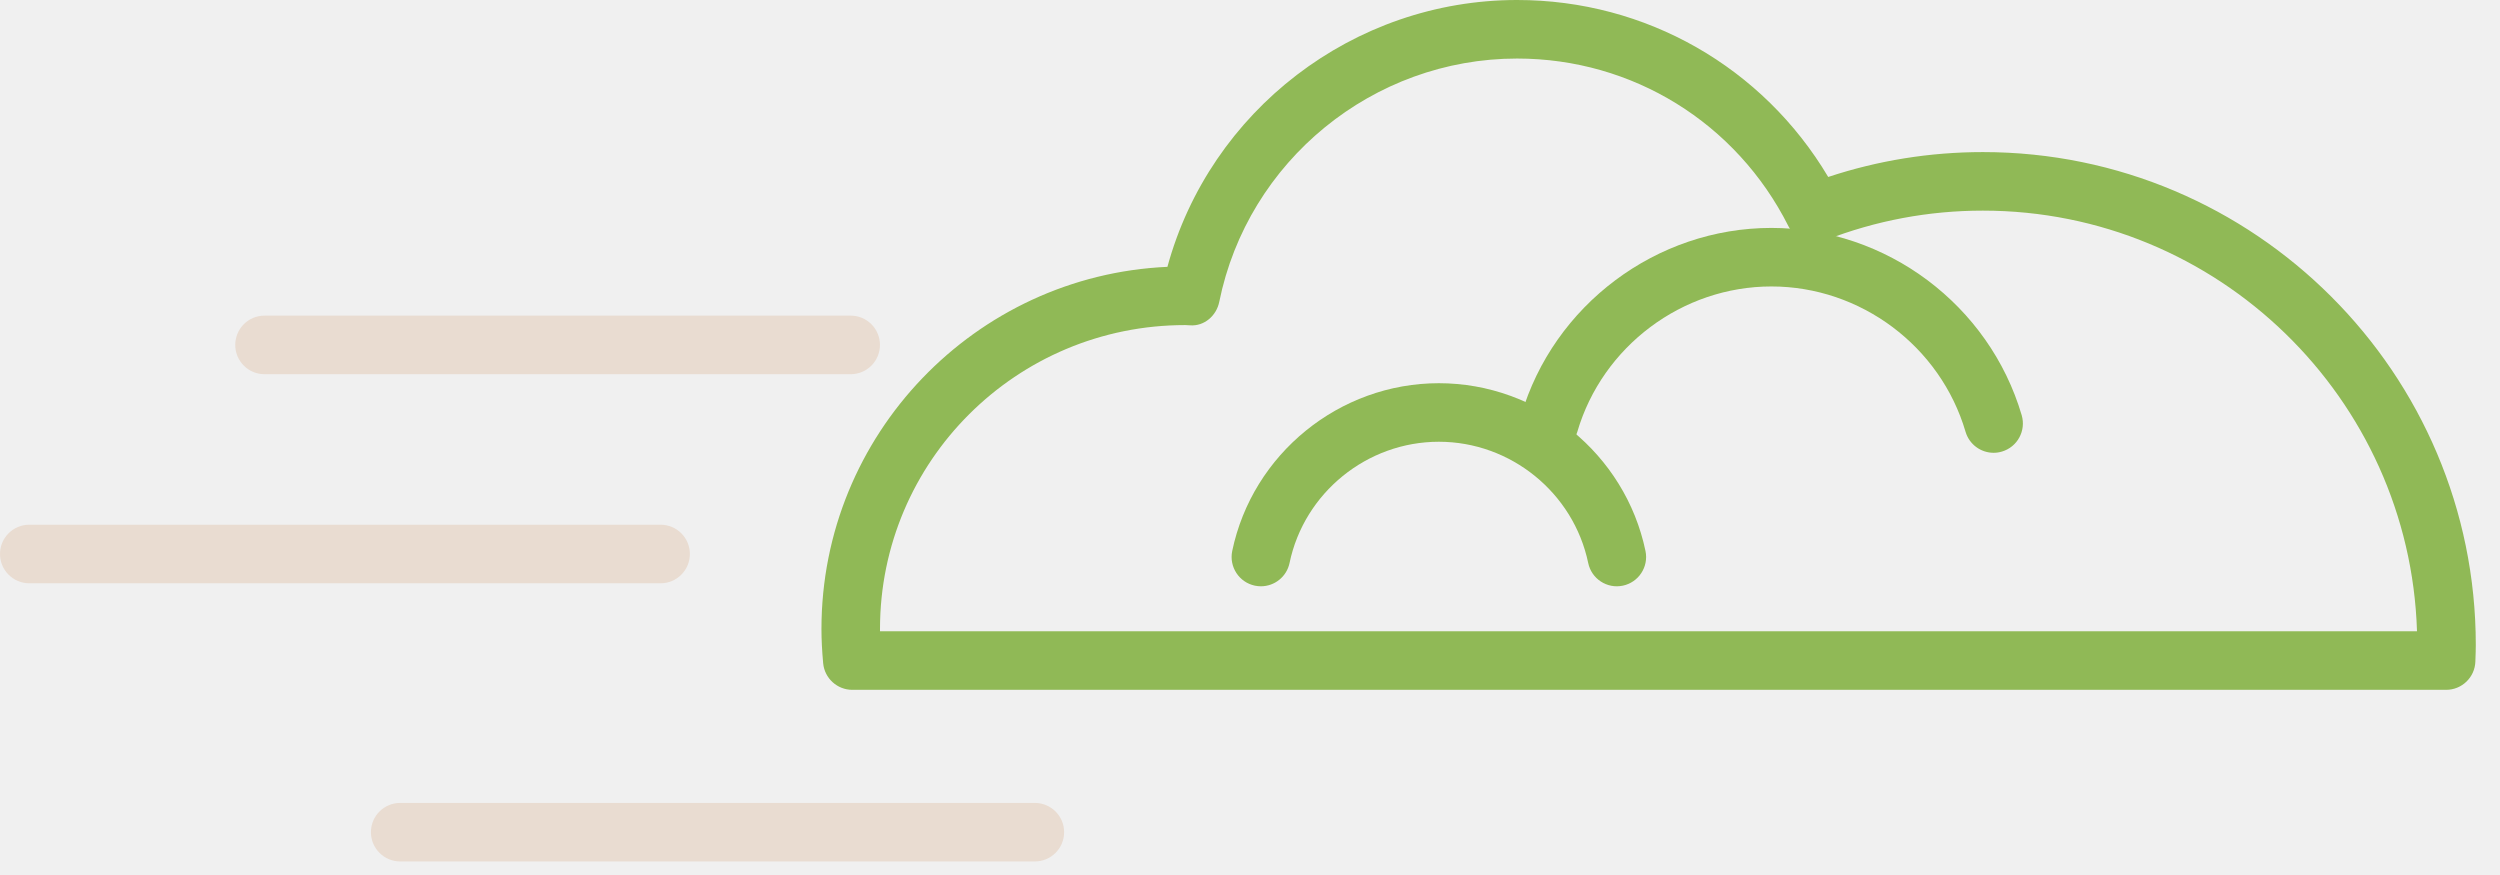
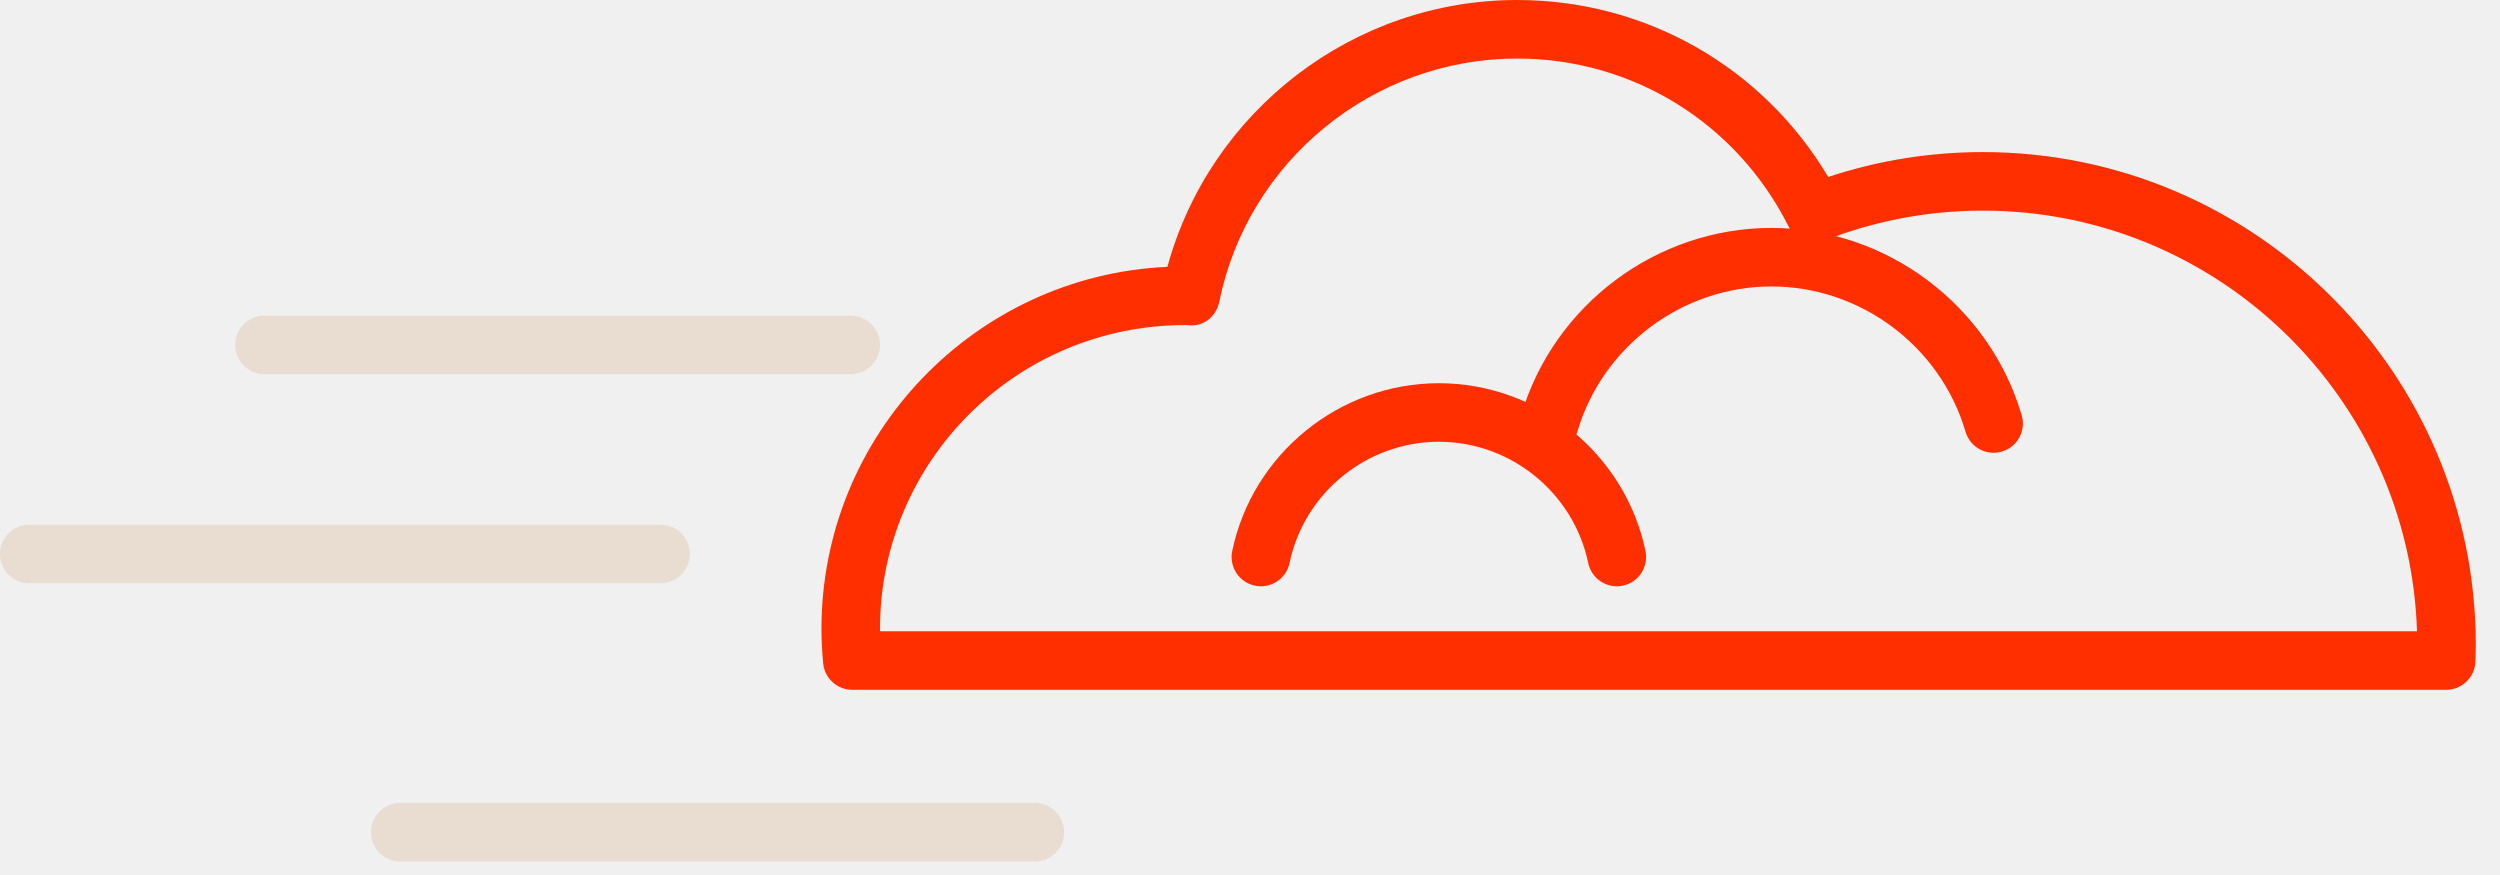
<svg xmlns="http://www.w3.org/2000/svg" width="60" height="21" viewBox="0 0 60 21" fill="none">
-   <path d="M15.854 13.999H0.703C0.315 13.999 0 13.684 0 13.296C0 12.908 0.315 12.593 0.703 12.593H15.854C16.242 12.593 16.557 12.908 16.557 13.296C16.557 13.684 16.242 13.999 15.854 13.999Z" fill="#E9DCD1" />
-   <path d="M20.417 8.981H6.348C5.96 8.981 5.646 8.666 5.646 8.278C5.646 7.89 5.96 7.575 6.348 7.575H20.417C20.805 7.575 21.119 7.89 21.119 8.278C21.119 8.666 20.805 8.981 20.417 8.981Z" fill="#E9DCD1" />
-   <path d="M24.836 20.675H9.605C9.217 20.675 8.902 20.36 8.902 19.972C8.902 19.584 9.217 19.27 9.605 19.27H24.836C25.224 19.27 25.539 19.584 25.539 19.972C25.539 20.36 25.224 20.675 24.836 20.675Z" fill="#E9DCD1" />
-   <path d="M58.707 16.556H20.456C20.094 16.556 19.79 16.28 19.756 15.919C19.729 15.622 19.715 15.352 19.715 15.094C19.715 10.43 23.404 6.611 28.018 6.404C29.04 2.66 32.481 0 36.41 0C39.502 0 42.309 1.612 43.877 4.247C45.074 3.851 46.32 3.65 47.589 3.65C54.112 3.65 59.419 8.957 59.419 15.48C59.419 15.591 59.415 15.701 59.411 15.811L59.409 15.877C59.396 16.256 59.086 16.556 58.707 16.556ZM21.12 15.151H58.008C57.834 9.554 53.227 5.055 47.589 5.055C46.289 5.055 45.016 5.294 43.805 5.766C43.468 5.898 43.085 5.751 42.922 5.428C41.673 2.946 39.178 1.405 36.41 1.405C32.953 1.405 29.946 3.861 29.262 7.245C29.195 7.577 28.904 7.833 28.561 7.808C28.523 7.807 28.486 7.805 28.449 7.802C28.448 7.802 28.446 7.802 28.445 7.802C24.389 7.802 21.12 11.073 21.12 15.094C21.12 15.113 21.12 15.132 21.12 15.151Z" fill="#90B956" />
-   <path d="M30.262 14.071C30.215 14.071 30.166 14.066 30.118 14.056C29.738 13.977 29.495 13.604 29.573 13.225C30.06 10.891 32.146 9.197 34.533 9.197C36.92 9.197 39.005 10.891 39.492 13.225C39.571 13.604 39.327 13.977 38.948 14.056C38.569 14.136 38.196 13.892 38.117 13.512C37.765 11.826 36.257 10.602 34.533 10.602C32.808 10.602 31.3 11.826 30.949 13.512C30.88 13.843 30.588 14.071 30.262 14.071Z" fill="#90B956" />
-   <path d="M47.846 10.867C47.542 10.867 47.263 10.668 47.173 10.362C46.569 8.309 44.654 6.875 42.514 6.875C40.375 6.875 38.46 8.309 37.856 10.362C37.747 10.734 37.356 10.947 36.984 10.838C36.612 10.729 36.399 10.338 36.508 9.966C37.286 7.319 39.756 5.47 42.514 5.47C45.273 5.47 47.742 7.319 48.521 9.966C48.63 10.338 48.417 10.729 48.045 10.838C47.979 10.858 47.912 10.867 47.846 10.867Z" fill="#90B956" />
+   <g clip-path="url(#clip0_1_75)">
+     <path d="M15.854 13.999H0.703C0.315 13.999 0 13.684 0 13.296C0 12.908 0.315 12.593 0.703 12.593H15.854C16.242 12.593 16.557 12.908 16.557 13.296C16.557 13.684 16.242 13.999 15.854 13.999Z" fill="#E9DCD1" />
+     <path d="M20.417 8.981H6.348C5.96 8.981 5.646 8.666 5.646 8.278C5.646 7.89 5.96 7.575 6.348 7.575H20.417C20.805 7.575 21.119 7.89 21.119 8.278C21.119 8.666 20.805 8.981 20.417 8.981Z" fill="#E9DCD1" />
+     <path d="M24.836 20.675H9.605C9.217 20.675 8.902 20.36 8.902 19.972C8.902 19.584 9.217 19.27 9.605 19.27H24.836C25.224 19.27 25.539 19.584 25.539 19.972C25.539 20.36 25.224 20.675 24.836 20.675Z" fill="#E9DCD1" />
+     <path d="M58.707 16.556H20.456C20.094 16.556 19.79 16.28 19.756 15.919C19.729 15.622 19.715 15.352 19.715 15.094C19.715 10.43 23.404 6.611 28.018 6.404C29.04 2.66 32.481 0 36.41 0C39.502 0 42.309 1.612 43.877 4.247C45.074 3.851 46.32 3.65 47.589 3.65C54.112 3.65 59.419 8.957 59.419 15.48C59.419 15.591 59.415 15.701 59.411 15.811L59.409 15.877C59.396 16.256 59.086 16.556 58.707 16.556ZM21.12 15.151H58.008C57.834 9.554 53.227 5.055 47.589 5.055C46.289 5.055 45.016 5.294 43.805 5.766C43.468 5.898 43.085 5.751 42.922 5.428C41.673 2.946 39.178 1.405 36.41 1.405C32.953 1.405 29.946 3.861 29.262 7.245C29.195 7.577 28.904 7.833 28.561 7.808C28.523 7.807 28.486 7.805 28.449 7.802H28.445C24.389 7.802 21.12 11.073 21.12 15.094C21.12 15.113 21.12 15.132 21.12 15.151Z" fill="#FF2F00" />
+     <path d="M30.262 14.071C30.215 14.071 30.166 14.066 30.118 14.056C29.738 13.977 29.495 13.604 29.573 13.225C30.06 10.891 32.146 9.197 34.533 9.197C36.92 9.197 39.005 10.891 39.492 13.225C39.571 13.604 39.327 13.977 38.948 14.056C38.569 14.136 38.196 13.892 38.117 13.512C37.765 11.826 36.257 10.602 34.533 10.602C32.808 10.602 31.3 11.826 30.949 13.512C30.88 13.843 30.588 14.071 30.262 14.071Z" fill="#FF2F00" />
+     <path d="M47.846 10.867C47.542 10.867 47.263 10.668 47.173 10.362C46.569 8.309 44.654 6.875 42.514 6.875C40.375 6.875 38.46 8.309 37.856 10.362C37.747 10.734 37.356 10.947 36.984 10.838C36.612 10.729 36.399 10.338 36.508 9.966C37.286 7.319 39.756 5.47 42.514 5.47C45.273 5.47 47.742 7.319 48.521 9.966C48.63 10.338 48.417 10.729 48.045 10.838C47.979 10.858 47.912 10.867 47.846 10.867Z" fill="#FF2F00" />
+   </g>
+   <defs>
+     <clipPath id="clip0_1_75">
+       <rect width="60" height="21" fill="white" />
+     </clipPath>
+   </defs>
</svg>
